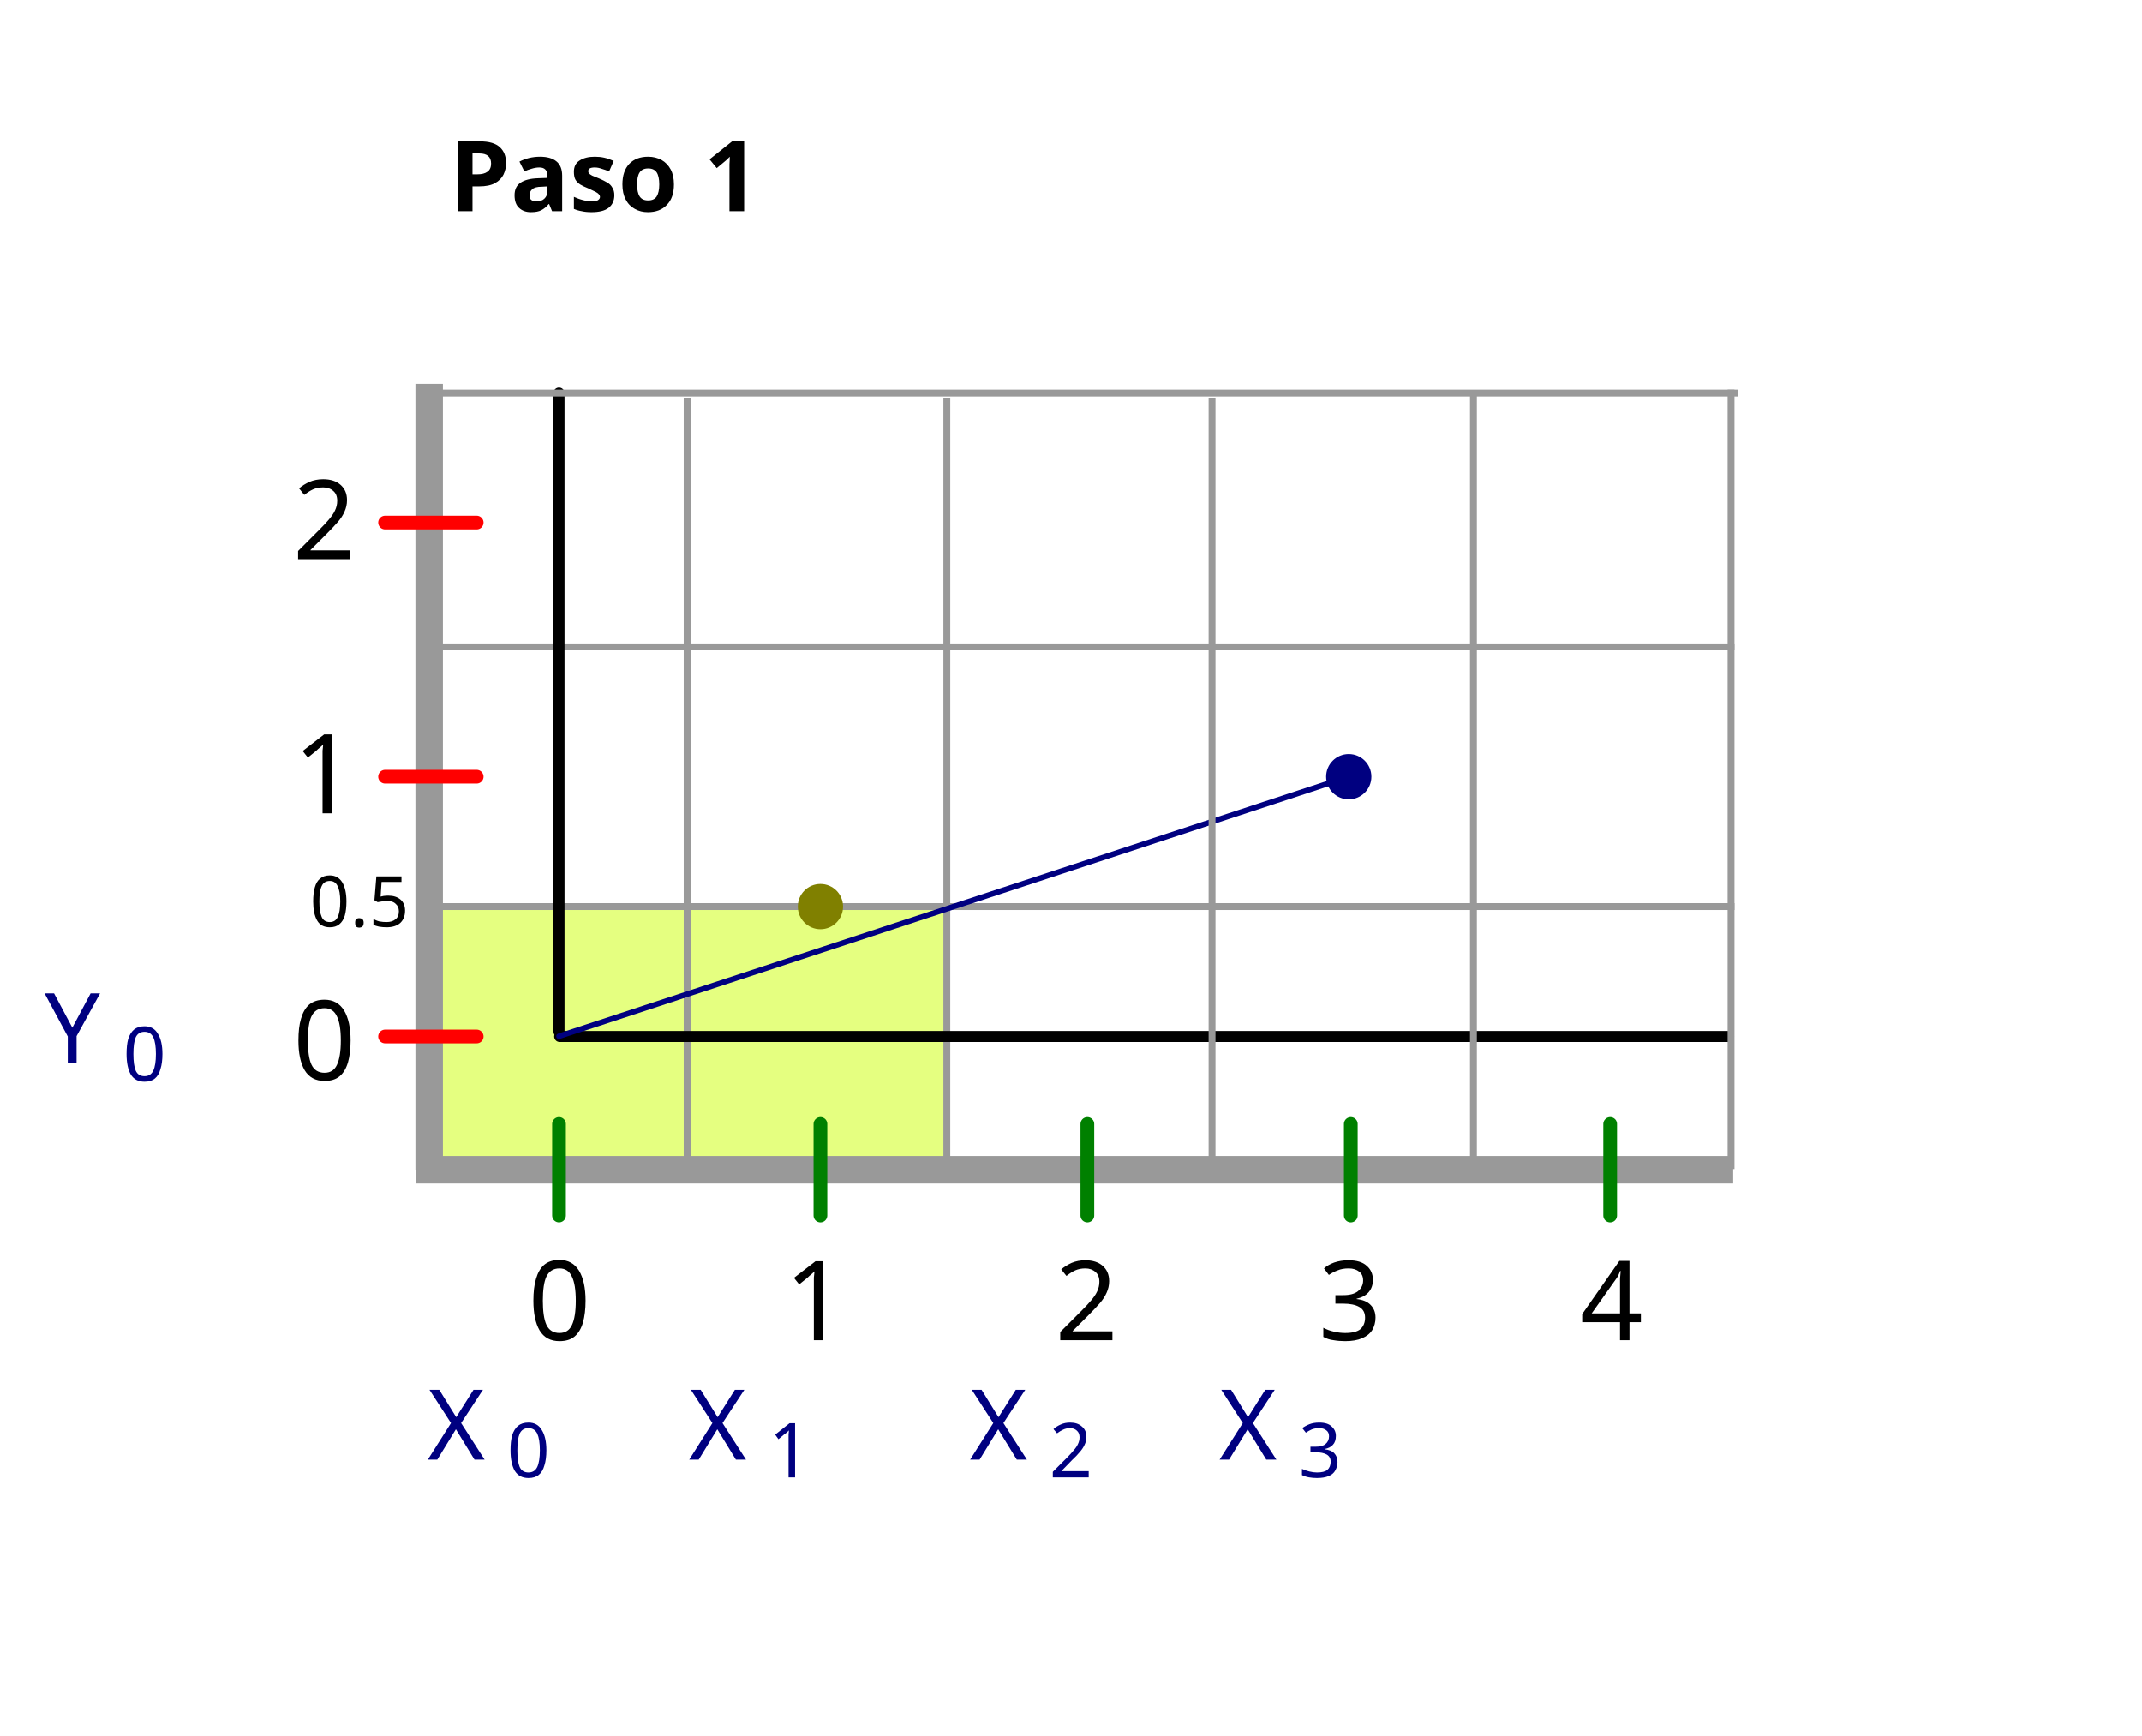
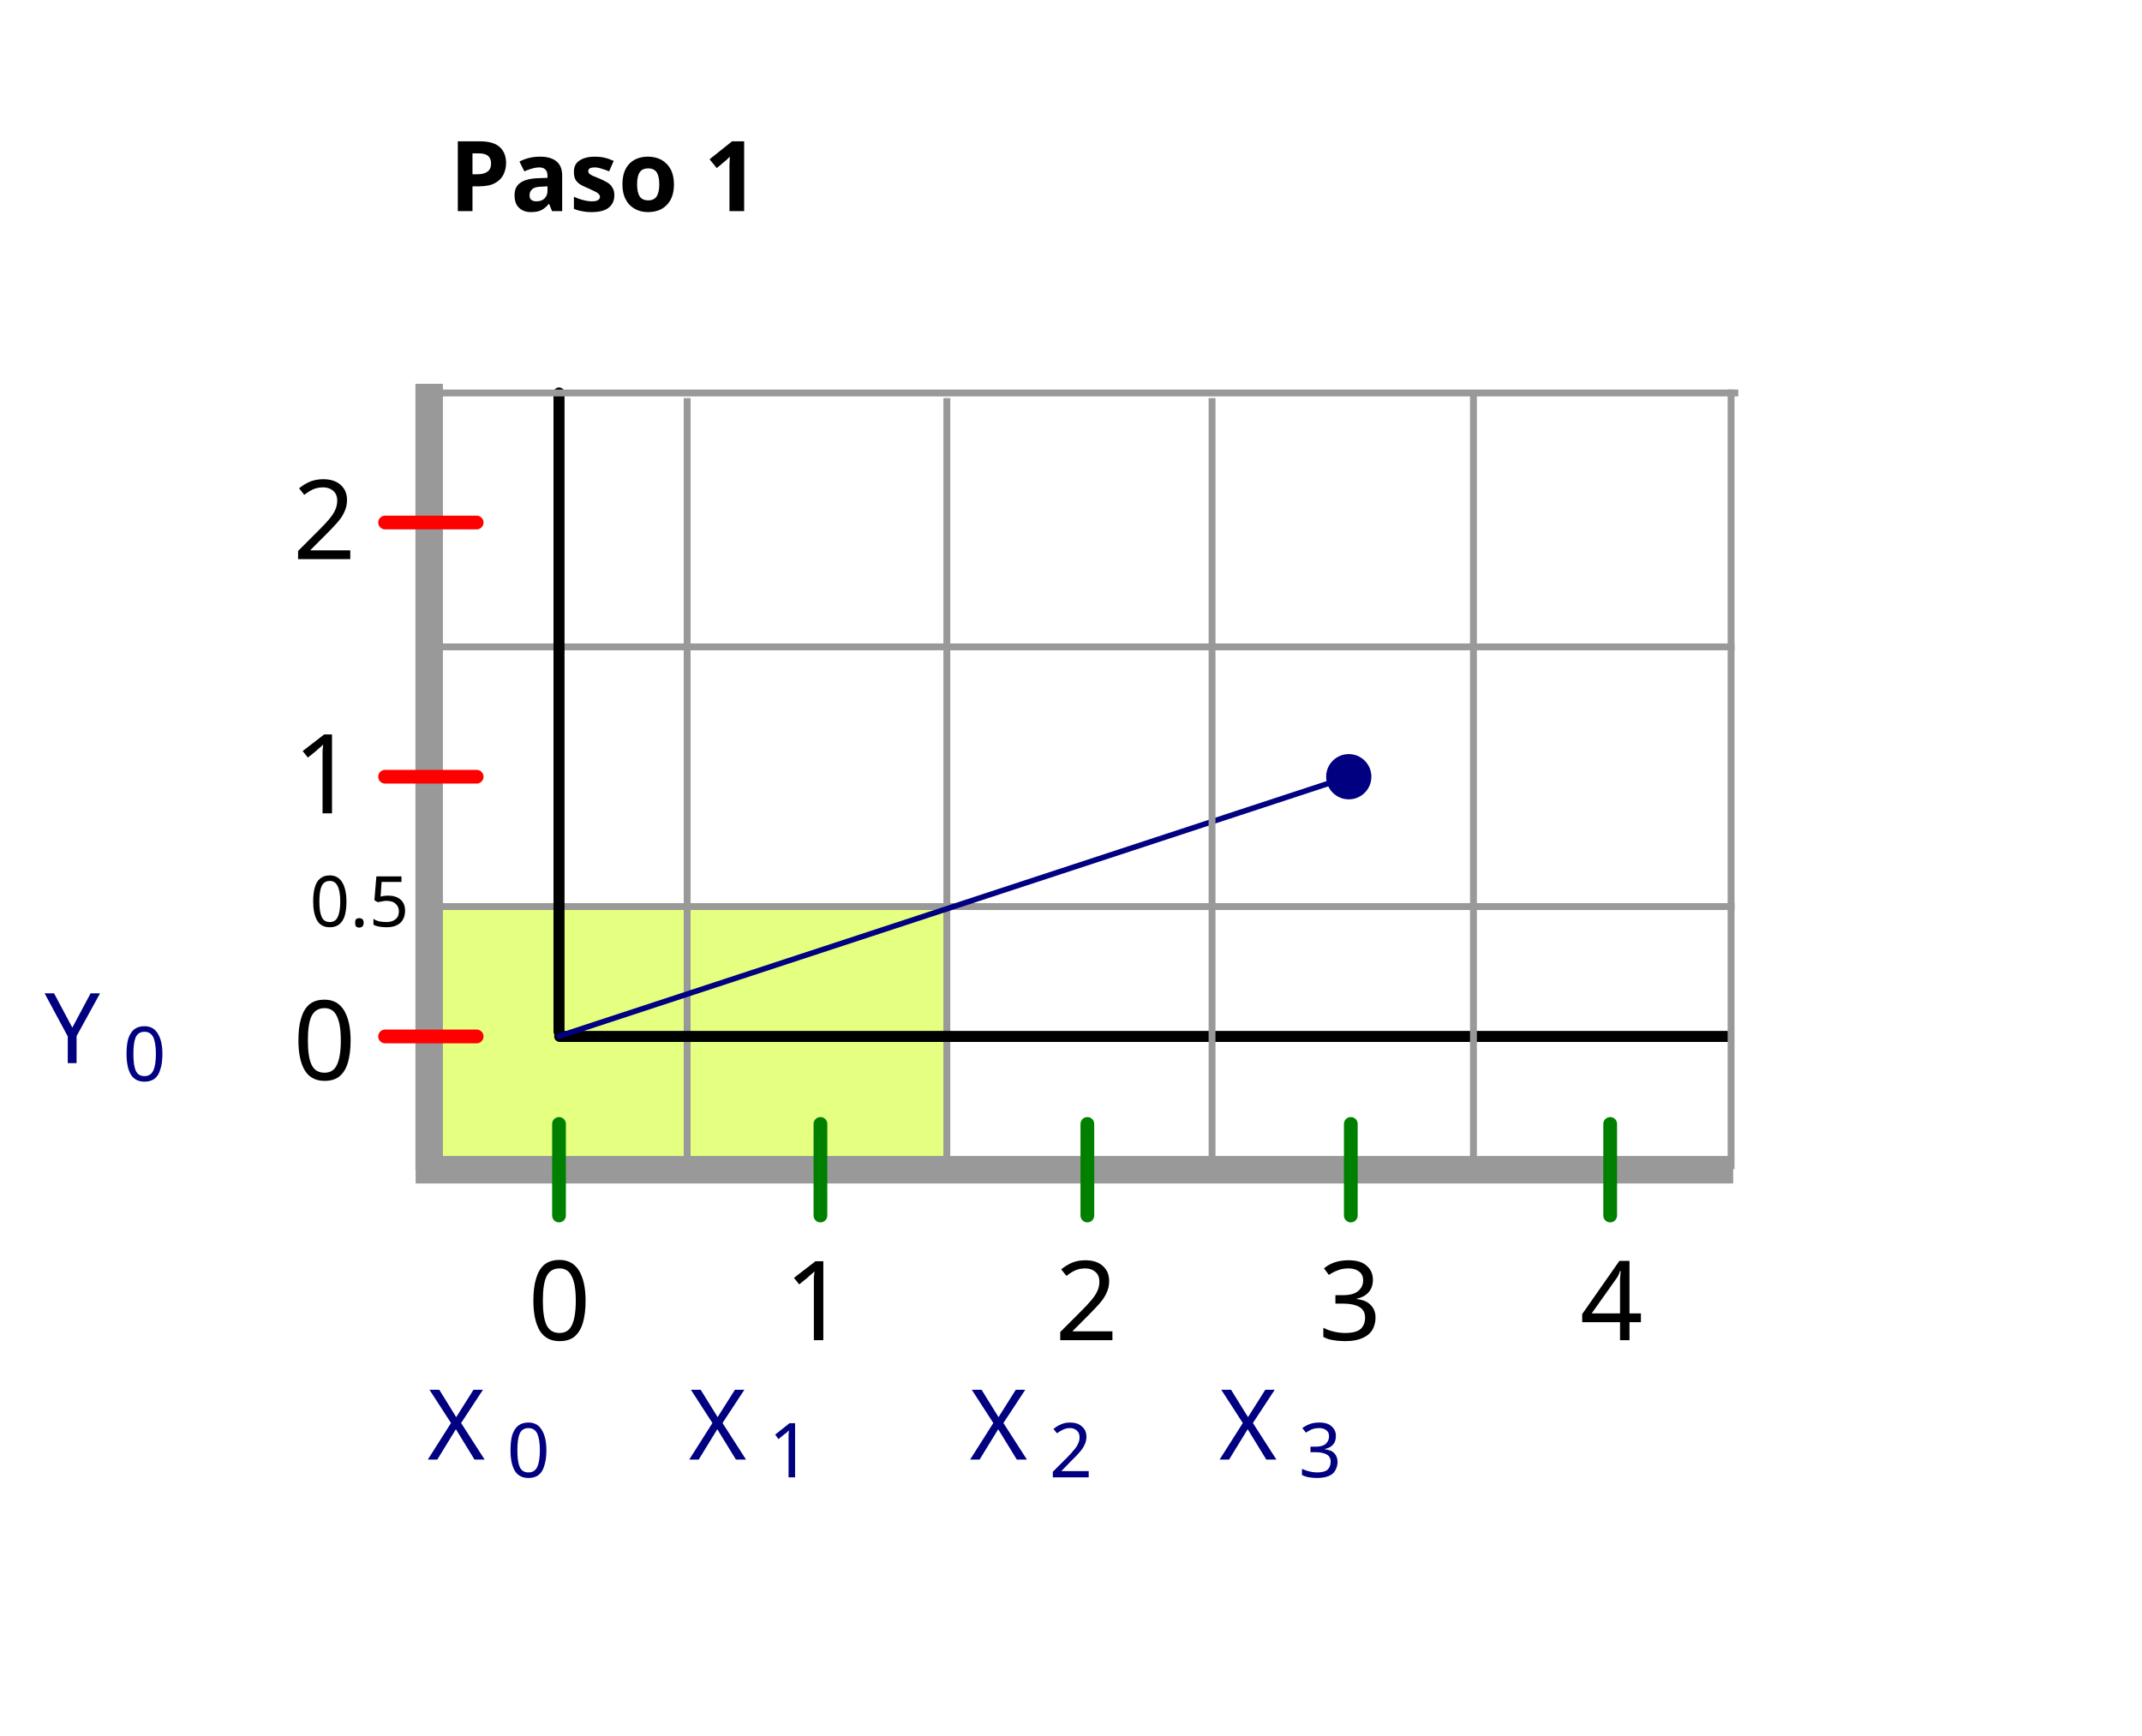
<svg xmlns="http://www.w3.org/2000/svg" width="102.626mm" height="83.166mm" viewBox="0 0 102.626 83.166" version="1.1" id="svg1" xml:space="preserve">
  <defs id="defs1" />
  <g id="layer3" transform="translate(-2.046031,-16.28796)" style="display:inline">
    <rect style="opacity:1;fill:#ffffff;stroke:none;stroke-width:0.265;stroke-linecap:round;stroke-dasharray:0.265, 0.529;stroke-dashoffset:0;stroke-opacity:1" id="rect46" width="102.626" height="83.166" x="2.046" y="16.288" />
  </g>
  <g id="layer1" style="display:inline" transform="translate(-2.046031,-16.28796)">
    <rect style="opacity:1;fill:#e5ff80;stroke:none;stroke-width:0.658;stroke-linecap:round;stroke-dasharray:0.658, 1.317;stroke-dashoffset:0;stroke-opacity:1" id="rect166" width="12.442" height="12.707" x="35.002" y="59.709" />
    <text xml:space="preserve" style="font-style:normal;font-variant:normal;font-weight:normal;font-stretch:normal;font-size:5.292px;line-height:1;font-family:Ubuntu;-inkscape-font-specification:Ubuntu;writing-mode:lr-tb;direction:ltr;opacity:1;fill:#000000;stroke:none;stroke-width:0.651;stroke-linecap:round;stroke-dasharray:none;stroke-dashoffset:0;stroke-opacity:1" x="27.337" y="80.492" id="text94">
      <tspan id="tspan94" style="font-style:normal;font-variant:normal;font-weight:normal;font-stretch:normal;font-size:5.292px;font-family:Ubuntu;-inkscape-font-specification:Ubuntu;fill:#000000;stroke:none;stroke-width:0.651" x="27.337" y="80.492">0</tspan>
    </text>
    <text xml:space="preserve" style="font-style:normal;font-variant:normal;font-weight:normal;font-stretch:normal;font-size:5.292px;line-height:1;font-family:Ubuntu;-inkscape-font-specification:Ubuntu;writing-mode:lr-tb;direction:ltr;opacity:1;fill:#000000;stroke:none;stroke-width:0.651;stroke-linecap:round;stroke-dasharray:none;stroke-dashoffset:0;stroke-opacity:1" x="39.618" y="80.492" id="text95">
      <tspan id="tspan95" style="font-style:normal;font-variant:normal;font-weight:normal;font-stretch:normal;font-size:5.292px;font-family:Ubuntu;-inkscape-font-specification:Ubuntu;fill:#000000;stroke:none;stroke-width:0.651" x="39.618" y="80.492">1</tspan>
    </text>
    <rect style="opacity:1;fill:#e5ff80;stroke:none;stroke-width:0.658;stroke-linecap:round;stroke-dasharray:0.658, 1.317;stroke-dashoffset:0;stroke-opacity:1" id="rect165" width="12.442" height="12.707" x="22.608" y="59.72" />
    <path style="opacity:1;fill:#ffff00;stroke:#999999;stroke-width:0.329;stroke-linecap:square;stroke-dasharray:none" d="M 34.968,72.037 V 35.524" id="path166" />
    <path style="opacity:1;fill:#ffff00;stroke:#999999;stroke-width:0.329;stroke-linecap:square;stroke-dasharray:none" d="M 47.41,72.049 V 35.524" id="path167" />
    <path style="opacity:1;fill:#ffff00;stroke:#999999;stroke-width:0.329;stroke-linecap:square;stroke-dasharray:none" d="M 22.805,59.72 H 84.984" id="path175" />
    <path style="opacity:1;fill:#ffff00;stroke:#999999;stroke-width:0.329;stroke-linecap:square;stroke-dasharray:none" d="M 22.752,47.278 H 84.984" id="path176" />
    <path style="opacity:1;fill:#ffff00;stroke:#999999;stroke-width:1.317;stroke-linecap:square;stroke-dasharray:none" d="M 22.608,71.663 V 35.334" id="path182" />
    <path style="opacity:1;fill:#ffff00;stroke:#999999;stroke-width:1.317;stroke-linecap:square;stroke-dasharray:none" d="M 22.618,72.327 H 84.428" id="path183" />
    <path style="opacity:1;fill:#ffffff;stroke:#ff0000;stroke-width:0.658;stroke-linecap:round;stroke-dasharray:none;stroke-dashoffset:0;stroke-opacity:1" d="m 20.496,53.499 h 4.388" id="path184" />
    <path style="opacity:1;fill:#ffffff;stroke:#008000;stroke-width:0.658;stroke-linecap:round;stroke-dasharray:none;stroke-dashoffset:0;stroke-opacity:1" d="m 41.354,74.521 v -4.388" id="path191" />
    <path style="opacity:1;fill:#ffff00;stroke:#000000;stroke-width:0.529;stroke-linecap:round;stroke-dasharray:none" d="M 28.862,65.941 H 84.869" id="path212" />
    <path style="opacity:1;fill:#ffff00;stroke:#000000;stroke-width:0.529;stroke-linecap:round;stroke-dasharray:none" d="M 28.829,65.71 V 35.115" id="path213" />
    <text xml:space="preserve" style="font-style:normal;font-variant:normal;font-weight:normal;font-stretch:normal;font-size:5.292px;line-height:1;font-family:Ubuntu;-inkscape-font-specification:Ubuntu;writing-mode:lr-tb;direction:ltr;opacity:1;fill:#000000;stroke:none;stroke-width:0.651;stroke-linecap:round;stroke-dasharray:none;stroke-dashoffset:0;stroke-opacity:1" x="16.08" y="68.025" id="text1">
      <tspan id="tspan1" style="font-style:normal;font-variant:normal;font-weight:normal;font-stretch:normal;font-size:5.292px;font-family:Ubuntu;-inkscape-font-specification:Ubuntu;fill:#000000;stroke:none;stroke-width:0.651" x="16.08" y="68.025">0</tspan>
    </text>
    <text xml:space="preserve" style="font-style:normal;font-variant:normal;font-weight:normal;font-stretch:normal;font-size:5.292px;line-height:1;font-family:Ubuntu;-inkscape-font-specification:Ubuntu;writing-mode:lr-tb;direction:ltr;opacity:1;fill:#000000;stroke:none;stroke-width:0.651;stroke-linecap:round;stroke-dasharray:none;stroke-dashoffset:0;stroke-opacity:1" x="16.08" y="55.254" id="text2">
      <tspan id="tspan2" style="font-style:normal;font-variant:normal;font-weight:normal;font-stretch:normal;font-size:5.292px;font-family:Ubuntu;-inkscape-font-specification:Ubuntu;fill:#000000;stroke:none;stroke-width:0.651" x="16.08" y="55.254">1</tspan>
    </text>
    <path style="opacity:1;fill:#ffffff;stroke:#008000;stroke-width:0.658;stroke-linecap:round;stroke-dasharray:none;stroke-dashoffset:0;stroke-opacity:1" d="m 28.829,74.521 v -4.388" id="path8" />
    <path style="opacity:1;fill:#ffffff;stroke:#ff0000;stroke-width:0.658;stroke-linecap:round;stroke-dasharray:none;stroke-dashoffset:0;stroke-opacity:1" d="m 20.496,65.941 h 4.388" id="path9" />
    <g id="g18" transform="translate(-13.66226,46.91492)" style="fill:#000080">
      <text xml:space="preserve" style="font-style:normal;font-variant:normal;font-weight:normal;font-stretch:normal;font-size:4.68px;line-height:1;font-family:Ubuntu;-inkscape-font-specification:Ubuntu;text-align:center;writing-mode:lr-tb;direction:ltr;text-anchor:middle;opacity:1;fill:#000080;stroke:none;stroke-width:0.651;stroke-linecap:round;stroke-dasharray:none;stroke-dashoffset:0;stroke-opacity:1" x="41.822" y="39.295" id="text17">
        <tspan style="font-style:normal;font-variant:normal;font-weight:normal;font-stretch:normal;font-family:Ubuntu;-inkscape-font-specification:Ubuntu;fill:#000080;stroke:none;stroke-width:0.651" x="41.822" y="39.295" id="tspan17">X</tspan>
      </text>
      <text xml:space="preserve" style="font-style:normal;font-variant:normal;font-weight:normal;font-stretch:normal;font-size:3.621px;line-height:1;font-family:Ubuntu;-inkscape-font-specification:Ubuntu;text-align:center;writing-mode:lr-tb;direction:ltr;text-anchor:middle;opacity:1;fill:#000080;stroke:none;stroke-width:0.651;stroke-linecap:round;stroke-dasharray:none;stroke-dashoffset:0;stroke-opacity:1" x="44.325" y="40.15" id="text18">
        <tspan style="font-style:normal;font-variant:normal;font-weight:normal;font-stretch:normal;font-family:Ubuntu;-inkscape-font-specification:Ubuntu;fill:#000080;stroke:none;stroke-width:0.651" x="44.325" y="40.15" id="tspan18">0</tspan>
      </text>
      <text xml:space="preserve" style="font-style:normal;font-variant:normal;font-weight:normal;font-stretch:normal;font-size:4.68px;line-height:1;font-family:Ubuntu;-inkscape-font-specification:Ubuntu;text-align:start;writing-mode:lr-tb;direction:ltr;text-anchor:start;opacity:1;fill:#000080;stroke:none;stroke-width:0.651;stroke-linecap:round;stroke-dasharray:none;stroke-dashoffset:0;stroke-opacity:1" x="45.477" y="39.295" id="text19">
        <tspan style="font-style:normal;font-variant:normal;font-weight:normal;font-stretch:normal;font-family:Ubuntu;-inkscape-font-specification:Ubuntu;fill:#000080;stroke:none;stroke-width:0.651" x="45.477" y="39.295" id="tspan19" />
      </text>
    </g>
    <text xml:space="preserve" style="font-style:normal;font-variant:normal;font-weight:normal;font-stretch:normal;font-size:4.68px;line-height:1;font-family:Ubuntu;-inkscape-font-specification:Ubuntu;text-align:start;writing-mode:lr-tb;direction:ltr;text-anchor:start;opacity:1;fill:#000000;stroke:none;stroke-width:0.651;stroke-linecap:round;stroke-dasharray:none;stroke-dashoffset:0;stroke-opacity:1" x="69.523" y="9.071" id="text46">
      <tspan style="font-style:normal;font-variant:normal;font-weight:normal;font-stretch:normal;font-family:Ubuntu;-inkscape-font-specification:Ubuntu;fill:#000000;stroke:none;stroke-width:0.651" x="69.523" y="9.071" id="tspan46" />
    </text>
    <text xml:space="preserve" style="font-style:normal;font-variant:normal;font-weight:normal;font-stretch:normal;font-size:3.382px;line-height:1;font-family:Ubuntu;-inkscape-font-specification:Ubuntu;writing-mode:lr-tb;direction:ltr;opacity:1;fill:#000000;stroke:none;stroke-width:0.651;stroke-linecap:round;stroke-dasharray:none;stroke-dashoffset:0;stroke-opacity:1" x="16.879" y="60.679" id="text52">
      <tspan id="tspan52" style="font-style:normal;font-variant:normal;font-weight:normal;font-stretch:normal;font-size:3.382px;font-family:Ubuntu;-inkscape-font-specification:Ubuntu;fill:#000000;stroke:none;stroke-width:0.651" x="16.879" y="60.679">0.5</tspan>
    </text>
    <path style="fill:#0000ff;stroke:#000080;stroke-width:0.265;stroke-linecap:round;stroke-dasharray:none" d="M 28.829,65.93 66.667,53.499" id="path72" />
    <text xml:space="preserve" style="font-style:normal;font-variant:normal;font-weight:normal;font-stretch:normal;font-size:5.292px;line-height:1;font-family:Ubuntu;-inkscape-font-specification:Ubuntu;writing-mode:lr-tb;direction:ltr;opacity:1;fill:#000000;stroke:none;stroke-width:0.651;stroke-linecap:round;stroke-dasharray:none;stroke-dashoffset:0;stroke-opacity:1" x="52.592" y="80.492" id="text98">
      <tspan id="tspan98" style="font-style:normal;font-variant:normal;font-weight:normal;font-stretch:normal;font-size:5.292px;font-family:Ubuntu;-inkscape-font-specification:Ubuntu;fill:#000000;stroke:none;stroke-width:0.651" x="52.592" y="80.492">2</tspan>
    </text>
    <path style="opacity:1;fill:#ffffff;stroke:#008000;stroke-width:0.658;stroke-linecap:round;stroke-dasharray:none;stroke-dashoffset:0;stroke-opacity:1" d="m 54.143,74.521 v -4.388" id="path98" />
    <text xml:space="preserve" style="font-style:normal;font-variant:normal;font-weight:normal;font-stretch:normal;font-size:5.292px;line-height:1;font-family:Ubuntu;-inkscape-font-specification:Ubuntu;writing-mode:lr-tb;direction:ltr;opacity:1;fill:#000000;stroke:none;stroke-width:0.651;stroke-linecap:round;stroke-dasharray:none;stroke-dashoffset:0;stroke-opacity:1" x="65.215" y="80.492" id="text99">
      <tspan id="tspan99" style="font-style:normal;font-variant:normal;font-weight:normal;font-stretch:normal;font-size:5.292px;font-family:Ubuntu;-inkscape-font-specification:Ubuntu;fill:#000000;stroke:none;stroke-width:0.651" x="65.215" y="80.492">3</tspan>
    </text>
    <path style="opacity:1;fill:#ffffff;stroke:#008000;stroke-width:0.658;stroke-linecap:round;stroke-dasharray:none;stroke-dashoffset:0;stroke-opacity:1" d="m 66.765,74.521 v -4.388" id="path99" />
    <path style="opacity:1;fill:#ffff00;stroke:#999999;stroke-width:0.329;stroke-linecap:square;stroke-dasharray:none" d="M 60.117,72.049 V 35.524" id="path101" />
    <text xml:space="preserve" style="font-style:normal;font-variant:normal;font-weight:normal;font-stretch:normal;font-size:5.292px;line-height:1;font-family:Ubuntu;-inkscape-font-specification:Ubuntu;writing-mode:lr-tb;direction:ltr;opacity:1;fill:#000000;stroke:none;stroke-width:0.651;stroke-linecap:round;stroke-dasharray:none;stroke-dashoffset:0;stroke-opacity:1" x="77.744" y="80.492" id="text103">
      <tspan id="tspan103" style="font-style:normal;font-variant:normal;font-weight:normal;font-stretch:normal;font-size:5.292px;font-family:Ubuntu;-inkscape-font-specification:Ubuntu;fill:#000000;stroke:none;stroke-width:0.651" x="77.744" y="80.492">4</tspan>
    </text>
    <path style="opacity:1;fill:#ffffff;stroke:#008000;stroke-width:0.658;stroke-linecap:round;stroke-dasharray:none;stroke-dashoffset:0;stroke-opacity:1" d="m 79.192,74.521 v -4.388" id="path103" />
    <path style="opacity:1;fill:#ffff00;stroke:#999999;stroke-width:0.329;stroke-linecap:square;stroke-dasharray:none" d="M 72.641,72.048 V 35.28" id="path104" />
    <path style="opacity:1;fill:#ffffff;stroke:#ff0000;stroke-width:0.658;stroke-linecap:round;stroke-dasharray:none;stroke-dashoffset:0;stroke-opacity:1" d="m 20.496,41.321 h 4.388" id="path107" />
    <text xml:space="preserve" style="font-style:normal;font-variant:normal;font-weight:normal;font-stretch:normal;font-size:5.292px;line-height:1;font-family:Ubuntu;-inkscape-font-specification:Ubuntu;writing-mode:lr-tb;direction:ltr;opacity:1;fill:#000000;stroke:none;stroke-width:0.651;stroke-linecap:round;stroke-dasharray:none;stroke-dashoffset:0;stroke-opacity:1" x="16.08" y="43.076" id="text107">
      <tspan id="tspan107" style="font-style:normal;font-variant:normal;font-weight:normal;font-stretch:normal;font-size:5.292px;font-family:Ubuntu;-inkscape-font-specification:Ubuntu;fill:#000000;stroke:none;stroke-width:0.651" x="16.08" y="43.076">2</tspan>
    </text>
    <path style="opacity:1;fill:#ffff00;stroke:#999999;stroke-width:0.329;stroke-linecap:square;stroke-dasharray:none" d="M 22.734,35.115 H 85.166" id="path109" />
    <path style="opacity:1;fill:#ffff00;stroke:#999999;stroke-width:0.329;stroke-linecap:square;stroke-dasharray:none" d="M 84.984,72.13 V 35.115" id="path110" />
    <circle style="fill:#000080;stroke:none;stroke-width:0.265;stroke-linecap:round;stroke-dasharray:none" id="circle112" cx="66.667" cy="53.499" r="1.084" />
    <g id="g114" transform="translate(-1.137794,46.91492)" style="fill:#000080">
      <text xml:space="preserve" style="font-style:normal;font-variant:normal;font-weight:normal;font-stretch:normal;font-size:4.68px;line-height:1;font-family:Ubuntu;-inkscape-font-specification:Ubuntu;text-align:center;writing-mode:lr-tb;direction:ltr;text-anchor:middle;opacity:1;fill:#000080;stroke:none;stroke-width:0.651;stroke-linecap:round;stroke-dasharray:none;stroke-dashoffset:0;stroke-opacity:1" x="41.822" y="39.295" id="text112">
        <tspan style="font-style:normal;font-variant:normal;font-weight:normal;font-stretch:normal;font-family:Ubuntu;-inkscape-font-specification:Ubuntu;fill:#000080;stroke:none;stroke-width:0.651" x="41.822" y="39.295" id="tspan112">X</tspan>
      </text>
      <text xml:space="preserve" style="font-style:normal;font-variant:normal;font-weight:normal;font-stretch:normal;font-size:3.621px;line-height:1;font-family:Ubuntu;-inkscape-font-specification:Ubuntu;text-align:center;writing-mode:lr-tb;direction:ltr;text-anchor:middle;opacity:1;fill:#000080;stroke:none;stroke-width:0.651;stroke-linecap:round;stroke-dasharray:none;stroke-dashoffset:0;stroke-opacity:1" x="44.325" y="40.15" id="text113">
        <tspan style="font-style:normal;font-variant:normal;font-weight:normal;font-stretch:normal;font-family:Ubuntu;-inkscape-font-specification:Ubuntu;fill:#000080;stroke:none;stroke-width:0.651" x="44.325" y="40.15" id="tspan113">1</tspan>
      </text>
      <text xml:space="preserve" style="font-style:normal;font-variant:normal;font-weight:normal;font-stretch:normal;font-size:4.68px;line-height:1;font-family:Ubuntu;-inkscape-font-specification:Ubuntu;text-align:start;writing-mode:lr-tb;direction:ltr;text-anchor:start;opacity:1;fill:#000080;stroke:none;stroke-width:0.651;stroke-linecap:round;stroke-dasharray:none;stroke-dashoffset:0;stroke-opacity:1" x="45.477" y="39.295" id="text114">
        <tspan style="font-style:normal;font-variant:normal;font-weight:normal;font-stretch:normal;font-family:Ubuntu;-inkscape-font-specification:Ubuntu;fill:#000080;stroke:none;stroke-width:0.651" x="45.477" y="39.295" id="tspan114" />
      </text>
    </g>
    <g id="g117" transform="translate(12.3202,46.91492)" style="fill:#000080">
      <text xml:space="preserve" style="font-style:normal;font-variant:normal;font-weight:normal;font-stretch:normal;font-size:4.68px;line-height:1;font-family:Ubuntu;-inkscape-font-specification:Ubuntu;text-align:center;writing-mode:lr-tb;direction:ltr;text-anchor:middle;opacity:1;fill:#000080;stroke:none;stroke-width:0.651;stroke-linecap:round;stroke-dasharray:none;stroke-dashoffset:0;stroke-opacity:1" x="41.822" y="39.295" id="text115">
        <tspan style="font-style:normal;font-variant:normal;font-weight:normal;font-stretch:normal;font-family:Ubuntu;-inkscape-font-specification:Ubuntu;fill:#000080;stroke:none;stroke-width:0.651" x="41.822" y="39.295" id="tspan115">X</tspan>
      </text>
      <text xml:space="preserve" style="font-style:normal;font-variant:normal;font-weight:normal;font-stretch:normal;font-size:3.621px;line-height:1;font-family:Ubuntu;-inkscape-font-specification:Ubuntu;text-align:center;writing-mode:lr-tb;direction:ltr;text-anchor:middle;opacity:1;fill:#000080;stroke:none;stroke-width:0.651;stroke-linecap:round;stroke-dasharray:none;stroke-dashoffset:0;stroke-opacity:1" x="44.325" y="40.15" id="text116">
        <tspan style="font-style:normal;font-variant:normal;font-weight:normal;font-stretch:normal;font-family:Ubuntu;-inkscape-font-specification:Ubuntu;fill:#000080;stroke:none;stroke-width:0.651" x="44.325" y="40.15" id="tspan116">2</tspan>
      </text>
      <text xml:space="preserve" style="font-style:normal;font-variant:normal;font-weight:normal;font-stretch:normal;font-size:4.68px;line-height:1;font-family:Ubuntu;-inkscape-font-specification:Ubuntu;text-align:start;writing-mode:lr-tb;direction:ltr;text-anchor:start;opacity:1;fill:#000080;stroke:none;stroke-width:0.651;stroke-linecap:round;stroke-dasharray:none;stroke-dashoffset:0;stroke-opacity:1" x="45.477" y="39.295" id="text117">
        <tspan style="font-style:normal;font-variant:normal;font-weight:normal;font-stretch:normal;font-family:Ubuntu;-inkscape-font-specification:Ubuntu;fill:#000080;stroke:none;stroke-width:0.651" x="45.477" y="39.295" id="tspan117" />
      </text>
    </g>
    <g id="g120" transform="translate(24.27348,46.91492)" style="fill:#000080">
      <text xml:space="preserve" style="font-style:normal;font-variant:normal;font-weight:normal;font-stretch:normal;font-size:4.68px;line-height:1;font-family:Ubuntu;-inkscape-font-specification:Ubuntu;text-align:center;writing-mode:lr-tb;direction:ltr;text-anchor:middle;opacity:1;fill:#000080;stroke:none;stroke-width:0.651;stroke-linecap:round;stroke-dasharray:none;stroke-dashoffset:0;stroke-opacity:1" x="41.822" y="39.295" id="text118">
        <tspan style="font-style:normal;font-variant:normal;font-weight:normal;font-stretch:normal;font-family:Ubuntu;-inkscape-font-specification:Ubuntu;fill:#000080;stroke:none;stroke-width:0.651" x="41.822" y="39.295" id="tspan118">X</tspan>
      </text>
      <text xml:space="preserve" style="font-style:normal;font-variant:normal;font-weight:normal;font-stretch:normal;font-size:3.621px;line-height:1;font-family:Ubuntu;-inkscape-font-specification:Ubuntu;text-align:center;writing-mode:lr-tb;direction:ltr;text-anchor:middle;opacity:1;fill:#000080;stroke:none;stroke-width:0.651;stroke-linecap:round;stroke-dasharray:none;stroke-dashoffset:0;stroke-opacity:1" x="44.325" y="40.15" id="text119">
        <tspan style="font-style:normal;font-variant:normal;font-weight:normal;font-stretch:normal;font-family:Ubuntu;-inkscape-font-specification:Ubuntu;fill:#000080;stroke:none;stroke-width:0.651" x="44.325" y="40.15" id="tspan119">3</tspan>
      </text>
      <text xml:space="preserve" style="font-style:normal;font-variant:normal;font-weight:normal;font-stretch:normal;font-size:4.68px;line-height:1;font-family:Ubuntu;-inkscape-font-specification:Ubuntu;text-align:start;writing-mode:lr-tb;direction:ltr;text-anchor:start;opacity:1;fill:#000080;stroke:none;stroke-width:0.651;stroke-linecap:round;stroke-dasharray:none;stroke-dashoffset:0;stroke-opacity:1" x="45.477" y="39.295" id="text120">
        <tspan style="font-style:normal;font-variant:normal;font-weight:normal;font-stretch:normal;font-family:Ubuntu;-inkscape-font-specification:Ubuntu;fill:#000080;stroke:none;stroke-width:0.651" x="45.477" y="39.295" id="tspan120" />
      </text>
    </g>
    <g id="g165" transform="translate(-18.39492,-25.0484)">
      <text xml:space="preserve" style="font-style:normal;font-variant:normal;font-weight:normal;font-stretch:normal;font-size:4.68px;line-height:1;font-family:Ubuntu;-inkscape-font-specification:Ubuntu;text-align:center;writing-mode:lr-tb;direction:ltr;text-anchor:middle;fill:#000080;stroke:none;stroke-width:0.651;stroke-linecap:round;stroke-dasharray:none;stroke-dashoffset:0;stroke-opacity:1" x="28.16" y="92.269" id="text131">
        <tspan style="font-style:normal;font-variant:normal;font-weight:normal;font-stretch:normal;font-family:Ubuntu;-inkscape-font-specification:Ubuntu;fill:#000080;stroke:none;stroke-width:0.651" x="28.16" y="92.269" id="tspan131">Y</tspan>
      </text>
      <text xml:space="preserve" style="font-style:normal;font-variant:normal;font-weight:normal;font-stretch:normal;font-size:3.621px;line-height:1;font-family:Ubuntu;-inkscape-font-specification:Ubuntu;text-align:center;writing-mode:lr-tb;direction:ltr;text-anchor:middle;fill:#000080;stroke:none;stroke-width:0.651;stroke-linecap:round;stroke-dasharray:none;stroke-dashoffset:0;stroke-opacity:1" x="30.662" y="93.124" id="text132">
        <tspan style="font-style:normal;font-variant:normal;font-weight:normal;font-stretch:normal;font-family:Ubuntu;-inkscape-font-specification:Ubuntu;fill:#000080;stroke:none;stroke-width:0.651" x="30.662" y="93.124" id="tspan132">0</tspan>
      </text>
    </g>
    <text xml:space="preserve" style="font-style:normal;font-variant:normal;font-weight:normal;font-stretch:normal;font-size:4.68px;line-height:1;font-family:Ubuntu;-inkscape-font-specification:Ubuntu;text-align:start;writing-mode:lr-tb;direction:ltr;text-anchor:start;fill:#000080;stroke:none;stroke-width:0.651;stroke-linecap:round;stroke-dasharray:none;stroke-dashoffset:0;stroke-opacity:1" x="31.815" y="92.269" id="text133">
      <tspan style="font-style:normal;font-variant:normal;font-weight:normal;font-stretch:normal;font-family:Ubuntu;-inkscape-font-specification:Ubuntu;fill:#000080;stroke:none;stroke-width:0.651" x="31.815" y="92.269" id="tspan133" />
    </text>
    <text xml:space="preserve" style="font-style:normal;font-variant:normal;font-weight:normal;font-stretch:normal;font-size:4.68px;line-height:1;font-family:Ubuntu;-inkscape-font-specification:Ubuntu;text-align:start;writing-mode:lr-tb;direction:ltr;text-anchor:start;display:inline;fill:#000000;stroke:none;stroke-width:0.651;stroke-linecap:round;stroke-dasharray:none;stroke-dashoffset:0;stroke-opacity:1" x="23.56" y="26.4" id="text131-9">
      <tspan style="font-style:normal;font-variant:normal;font-weight:bold;font-stretch:normal;font-family:Ubuntu;-inkscape-font-specification:'Ubuntu Bold';fill:#000000;stroke:none;stroke-width:0.651" x="23.56" y="26.4" id="tspan131-4">Paso 1</tspan>
    </text>
    <text xml:space="preserve" style="font-style:normal;font-variant:normal;font-weight:normal;font-stretch:normal;font-size:4.68px;line-height:1;font-family:Ubuntu;-inkscape-font-specification:Ubuntu;text-align:start;writing-mode:lr-tb;direction:ltr;text-anchor:start;fill:#000080;stroke:none;stroke-width:0.651;stroke-linecap:round;stroke-dasharray:none;stroke-dashoffset:0;stroke-opacity:1" x="110.986" y="25.622" id="text140">
      <tspan style="font-style:normal;font-variant:normal;font-weight:normal;font-stretch:normal;font-family:Ubuntu;-inkscape-font-specification:Ubuntu;fill:#000080;stroke:none;stroke-width:0.651" x="110.986" y="25.622" id="tspan140" />
    </text>
-     <circle style="display:inline;fill:#808000;stroke:none;stroke-width:0.265;stroke-linecap:round;stroke-dasharray:none" id="circle111" cx="41.354" cy="59.72" r="1.084" />
  </g>
</svg>
